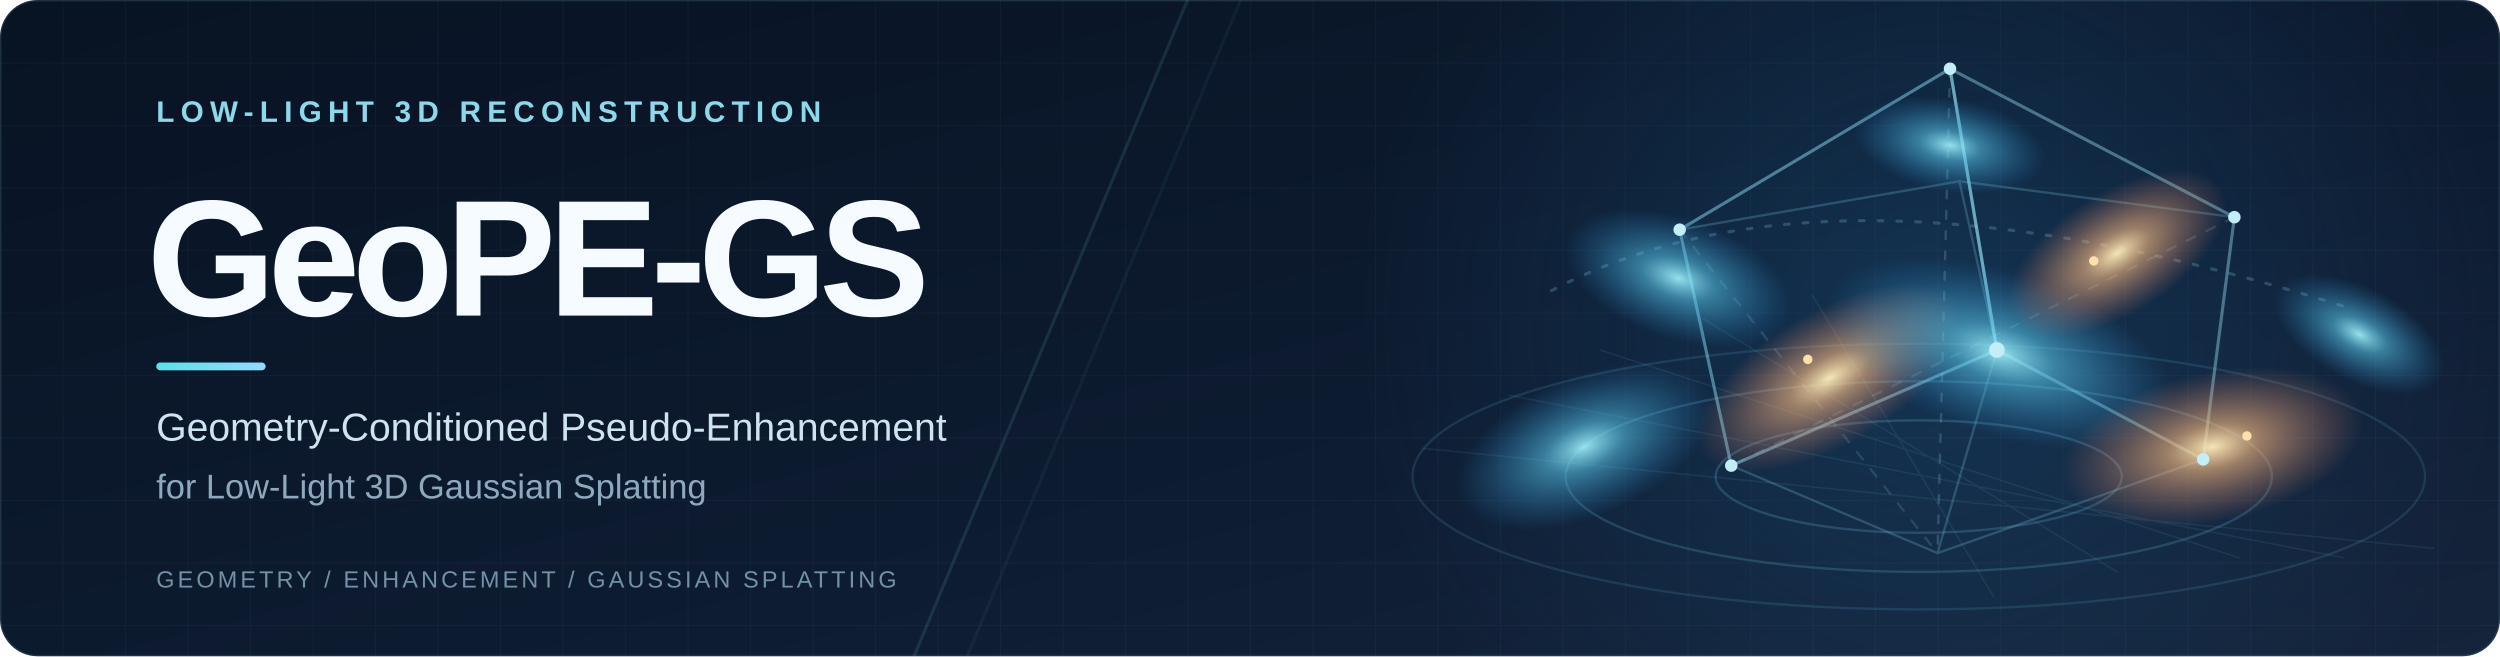
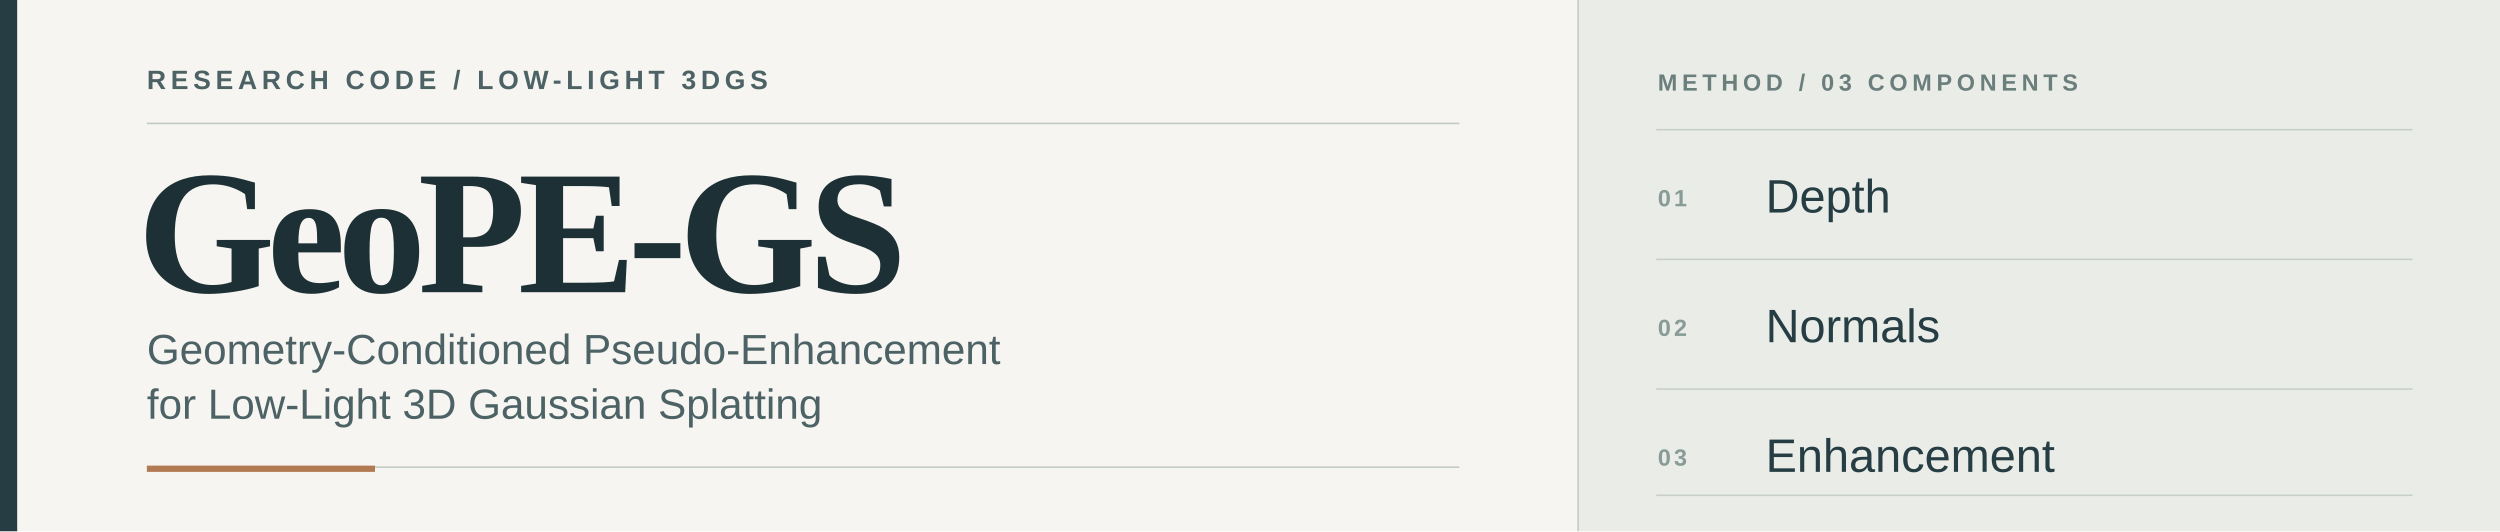
- <svg xmlns="http://www.w3.org/2000/svg" viewBox="0 0 1600 420" role="img" aria-labelledby="title desc">
-   <defs>
-     <linearGradient id="background" x1="0" y1="0" x2="1" y2="1">
-       <stop offset="0" stop-color="#081323" />
-       <stop offset="0.58" stop-color="#0d1b30" />
-       <stop offset="1" stop-color="#15243b" />
-     </linearGradient>
-     <linearGradient id="cyan" x1="0" y1="0" x2="1" y2="0">
-       <stop offset="0" stop-color="#58e1e9" />
-       <stop offset="1" stop-color="#94d8ff" />
-     </linearGradient>
-     <linearGradient id="warm" x1="0" y1="1" x2="1" y2="0">
-       <stop offset="0" stop-color="#ee9b64" />
-       <stop offset="1" stop-color="#ffe2a2" />
-     </linearGradient>
-     <radialGradient id="splatCyan">
-       <stop offset="0" stop-color="#a5f5ff" stop-opacity="0.9" />
-       <stop offset="0.32" stop-color="#5ac8ec" stop-opacity="0.54" />
-       <stop offset="1" stop-color="#2c8fd3" stop-opacity="0" />
-     </radialGradient>
-     <radialGradient id="splatWarm">
-       <stop offset="0" stop-color="#fff0bf" stop-opacity="0.95" />
-       <stop offset="0.3" stop-color="#ffbd80" stop-opacity="0.58" />
-       <stop offset="1" stop-color="#ed7f63" stop-opacity="0" />
-     </radialGradient>
-     <radialGradient id="halo">
-       <stop offset="0" stop-color="#216a9e" stop-opacity="0.3" />
-       <stop offset="1" stop-color="#216a9e" stop-opacity="0" />
-     </radialGradient>
-     <pattern id="grid" width="40" height="40" patternUnits="userSpaceOnUse">
-       <path d="M 40 0 L 0 0 0 40" fill="none" stroke="#93bbd8" stroke-opacity="0.055" stroke-width="1" />
-     </pattern>
-     <clipPath id="round">
-       <rect x="0" y="0" width="1600" height="420" rx="24" />
-     </clipPath>
-   </defs>
-   <g clip-path="url(#round)">
-     <rect width="1600" height="420" fill="url(#background)" />
-     <rect width="1600" height="420" fill="url(#grid)" />
-     <circle cx="1235" cy="205" r="365" fill="url(#halo)" />
-     <path d="M 760 0 L 585 420" stroke="#76dbef" stroke-opacity="0.12" stroke-width="2" />
-     <path d="M 794 0 L 619 420" stroke="#76dbef" stroke-opacity="0.055" stroke-width="2" />
-     <g font-family="Segoe UI, Arial, sans-serif">
-       <text x="100" y="78" fill="#8dd8e9" font-size="19" font-weight="700" letter-spacing="4">LOW-LIGHT 3D RECONSTRUCTION</text>
-       <text x="94" y="202" fill="#f6fbff" font-size="106" font-weight="750" letter-spacing="-5">GeoPE-GS</text>
-       <rect x="100" y="232" width="70" height="5" rx="2.5" fill="url(#cyan)" />
-       <text x="100" y="282" fill="#cee4ef" font-size="25" font-weight="500">Geometry-Conditioned Pseudo-Enhancement</text>
-       <text x="100" y="319" fill="#8ea9bd" font-size="22">for Low-Light 3D Gaussian Splatting</text>
-       <text x="100" y="376" fill="#7392a8" font-size="15" letter-spacing="2">GEOMETRY  /  ENHANCEMENT  /  GAUSSIAN SPLATTING</text>
+ <svg xmlns="http://www.w3.org/2000/svg" viewBox="0 0 1600 340" role="img" aria-labelledby="title desc">
+   <rect width="1600" height="340" fill="#f6f5f1" />
+   <rect x="1010" width="590" height="340" fill="#eaece8" />
+   <rect width="11" height="340" fill="#263e43" />
+   <path d="M 94 79 H 934 M 94 299 H 934" stroke="#c3c9c5" stroke-width="1" />
+   <path d="M 1010 0 V 340" stroke="#c3c9c5" stroke-width="1" />
+   <g font-family="Arial, Helvetica, sans-serif" fill="#4c6265">
+     <text x="94" y="57" font-size="17" font-weight="700" letter-spacing="3">RESEARCH CODE  /  LOW-LIGHT 3DGS</text>
+     <text x="94" y="233" font-size="27" font-weight="500">Geometry-Conditioned Pseudo-Enhancement</text>
+     <text x="94" y="268" font-size="27" font-weight="500">for Low-Light 3D Gaussian Splatting</text>
+   </g>
+   <text x="88" y="187" font-family="Georgia, 'Times New Roman', serif" font-size="113" font-weight="700" letter-spacing="-5" fill="#1d3035">GeoPE-GS</text>
+   <rect x="94" y="298" width="146" height="4" fill="#b17a52" />
+   <g font-family="Arial, Helvetica, sans-serif">
+     <text x="1061" y="58" font-size="15" font-weight="700" letter-spacing="3" fill="#6a7e7c">METHOD  /  03 COMPONENTS</text>
+     <path d="M 1060 83 H 1544 M 1060 166 H 1544 M 1060 249 H 1544 M 1060 317 H 1544" stroke="#c6ceca" stroke-width="1" />
+     <g fill="#889b97" font-size="15" font-weight="700" letter-spacing="2">
+       <text x="1061" y="132">01</text>
+       <text x="1061" y="215">02</text>
+       <text x="1061" y="298">03</text>
    </g>
-     <g fill="none" stroke-linecap="round" stroke-linejoin="round">
-       <ellipse cx="1228" cy="305" rx="324" ry="85" stroke="#68bedd" stroke-opacity="0.15" stroke-width="1.5" />
-       <ellipse cx="1228" cy="305" rx="226" ry="61" stroke="#68bedd" stroke-opacity="0.22" stroke-width="1.5" />
-       <ellipse cx="1228" cy="305" rx="130" ry="36" stroke="#68bedd" stroke-opacity="0.23" stroke-width="1.5" />
-       <path d="M 911 287 L 1558 351 M 966 253 L 1500 357 M 1024 224 L 1433 357 M 1090 204 L 1355 366 M 1160 189 L 1276 382" stroke="#77c4df" stroke-opacity="0.10" />
-       <path d="M 1248 44 L 1075 147 L 1108 298 L 1278 224 Z" stroke="#83cde6" stroke-opacity="0.53" stroke-width="2" />
-       <path d="M 1248 44 L 1430 139 L 1410 294 L 1278 224 Z" stroke="#93d8e8" stroke-opacity="0.44" stroke-width="2" />
-       <path d="M 1075 147 L 1254 116 L 1430 139 M 1254 116 L 1278 224 M 1108 298 L 1240 354 L 1410 294 M 1240 354 L 1278 224" stroke="#74bdd9" stroke-opacity="0.27" stroke-width="1.5" />
-       <path d="M 1075 147 L 1240 354 M 1430 139 L 1108 298" stroke="#9ad8e9" stroke-opacity="0.16" stroke-width="1.5" stroke-dasharray="6 8" />
-       <path d="M 1248 44 L 1240 354" stroke="#a6e0eb" stroke-opacity="0.2" stroke-width="1.5" stroke-dasharray="5 8" />
-       <path d="M 993 186 C 1118 120 1289 130 1500 196" stroke="#8ed6ed" stroke-opacity="0.23" stroke-width="2" stroke-dasharray="3 9" />
+     <g fill="#263e43" font-size="30" font-weight="500">
+       <text x="1130" y="136">Depth</text>
+       <text x="1130" y="219">Normals</text>
+       <text x="1130" y="302">Enhancement</text>
    </g>
-     <g>
-       <ellipse cx="1014" cy="286" rx="87" ry="45" transform="rotate(-23 1014 286)" fill="url(#splatCyan)" />
-       <ellipse cx="1074" cy="178" rx="76" ry="39" transform="rotate(19 1074 178)" fill="url(#splatCyan)" />
-       <ellipse cx="1171" cy="242" rx="95" ry="43" transform="rotate(-30 1171 242)" fill="url(#splatWarm)" />
-       <ellipse cx="1248" cy="93" rx="62" ry="30" transform="rotate(10 1248 93)" fill="url(#splatCyan)" />
-       <ellipse cx="1280" cy="226" rx="116" ry="53" transform="rotate(18 1280 226)" fill="url(#splatCyan)" />
-       <ellipse cx="1355" cy="162" rx="79" ry="39" transform="rotate(-32 1355 162)" fill="url(#splatWarm)" />
-       <ellipse cx="1416" cy="286" rx="98" ry="48" transform="rotate(-12 1416 286)" fill="url(#splatWarm)" />
-       <ellipse cx="1510" cy="214" rx="60" ry="30" transform="rotate(28 1510 214)" fill="url(#splatCyan)" />
-     </g>
-     <g fill="#c4eef7">
-       <circle cx="1075" cy="147" r="4" />
-       <circle cx="1248" cy="44" r="4" />
-       <circle cx="1278" cy="224" r="5" />
-       <circle cx="1430" cy="139" r="4" />
-       <circle cx="1108" cy="298" r="4" />
-       <circle cx="1410" cy="294" r="4" />
-     </g>
-     <g fill="#ffdfab">
-       <circle cx="1157" cy="230" r="3" />
-       <circle cx="1340" cy="167" r="3" />
-       <circle cx="1438" cy="279" r="3" />
-     </g>
-     <rect x="0" y="0" width="1600" height="420" rx="24" fill="none" stroke="#9ad4e5" stroke-opacity="0.12" stroke-width="2" />
  </g>
</svg>
